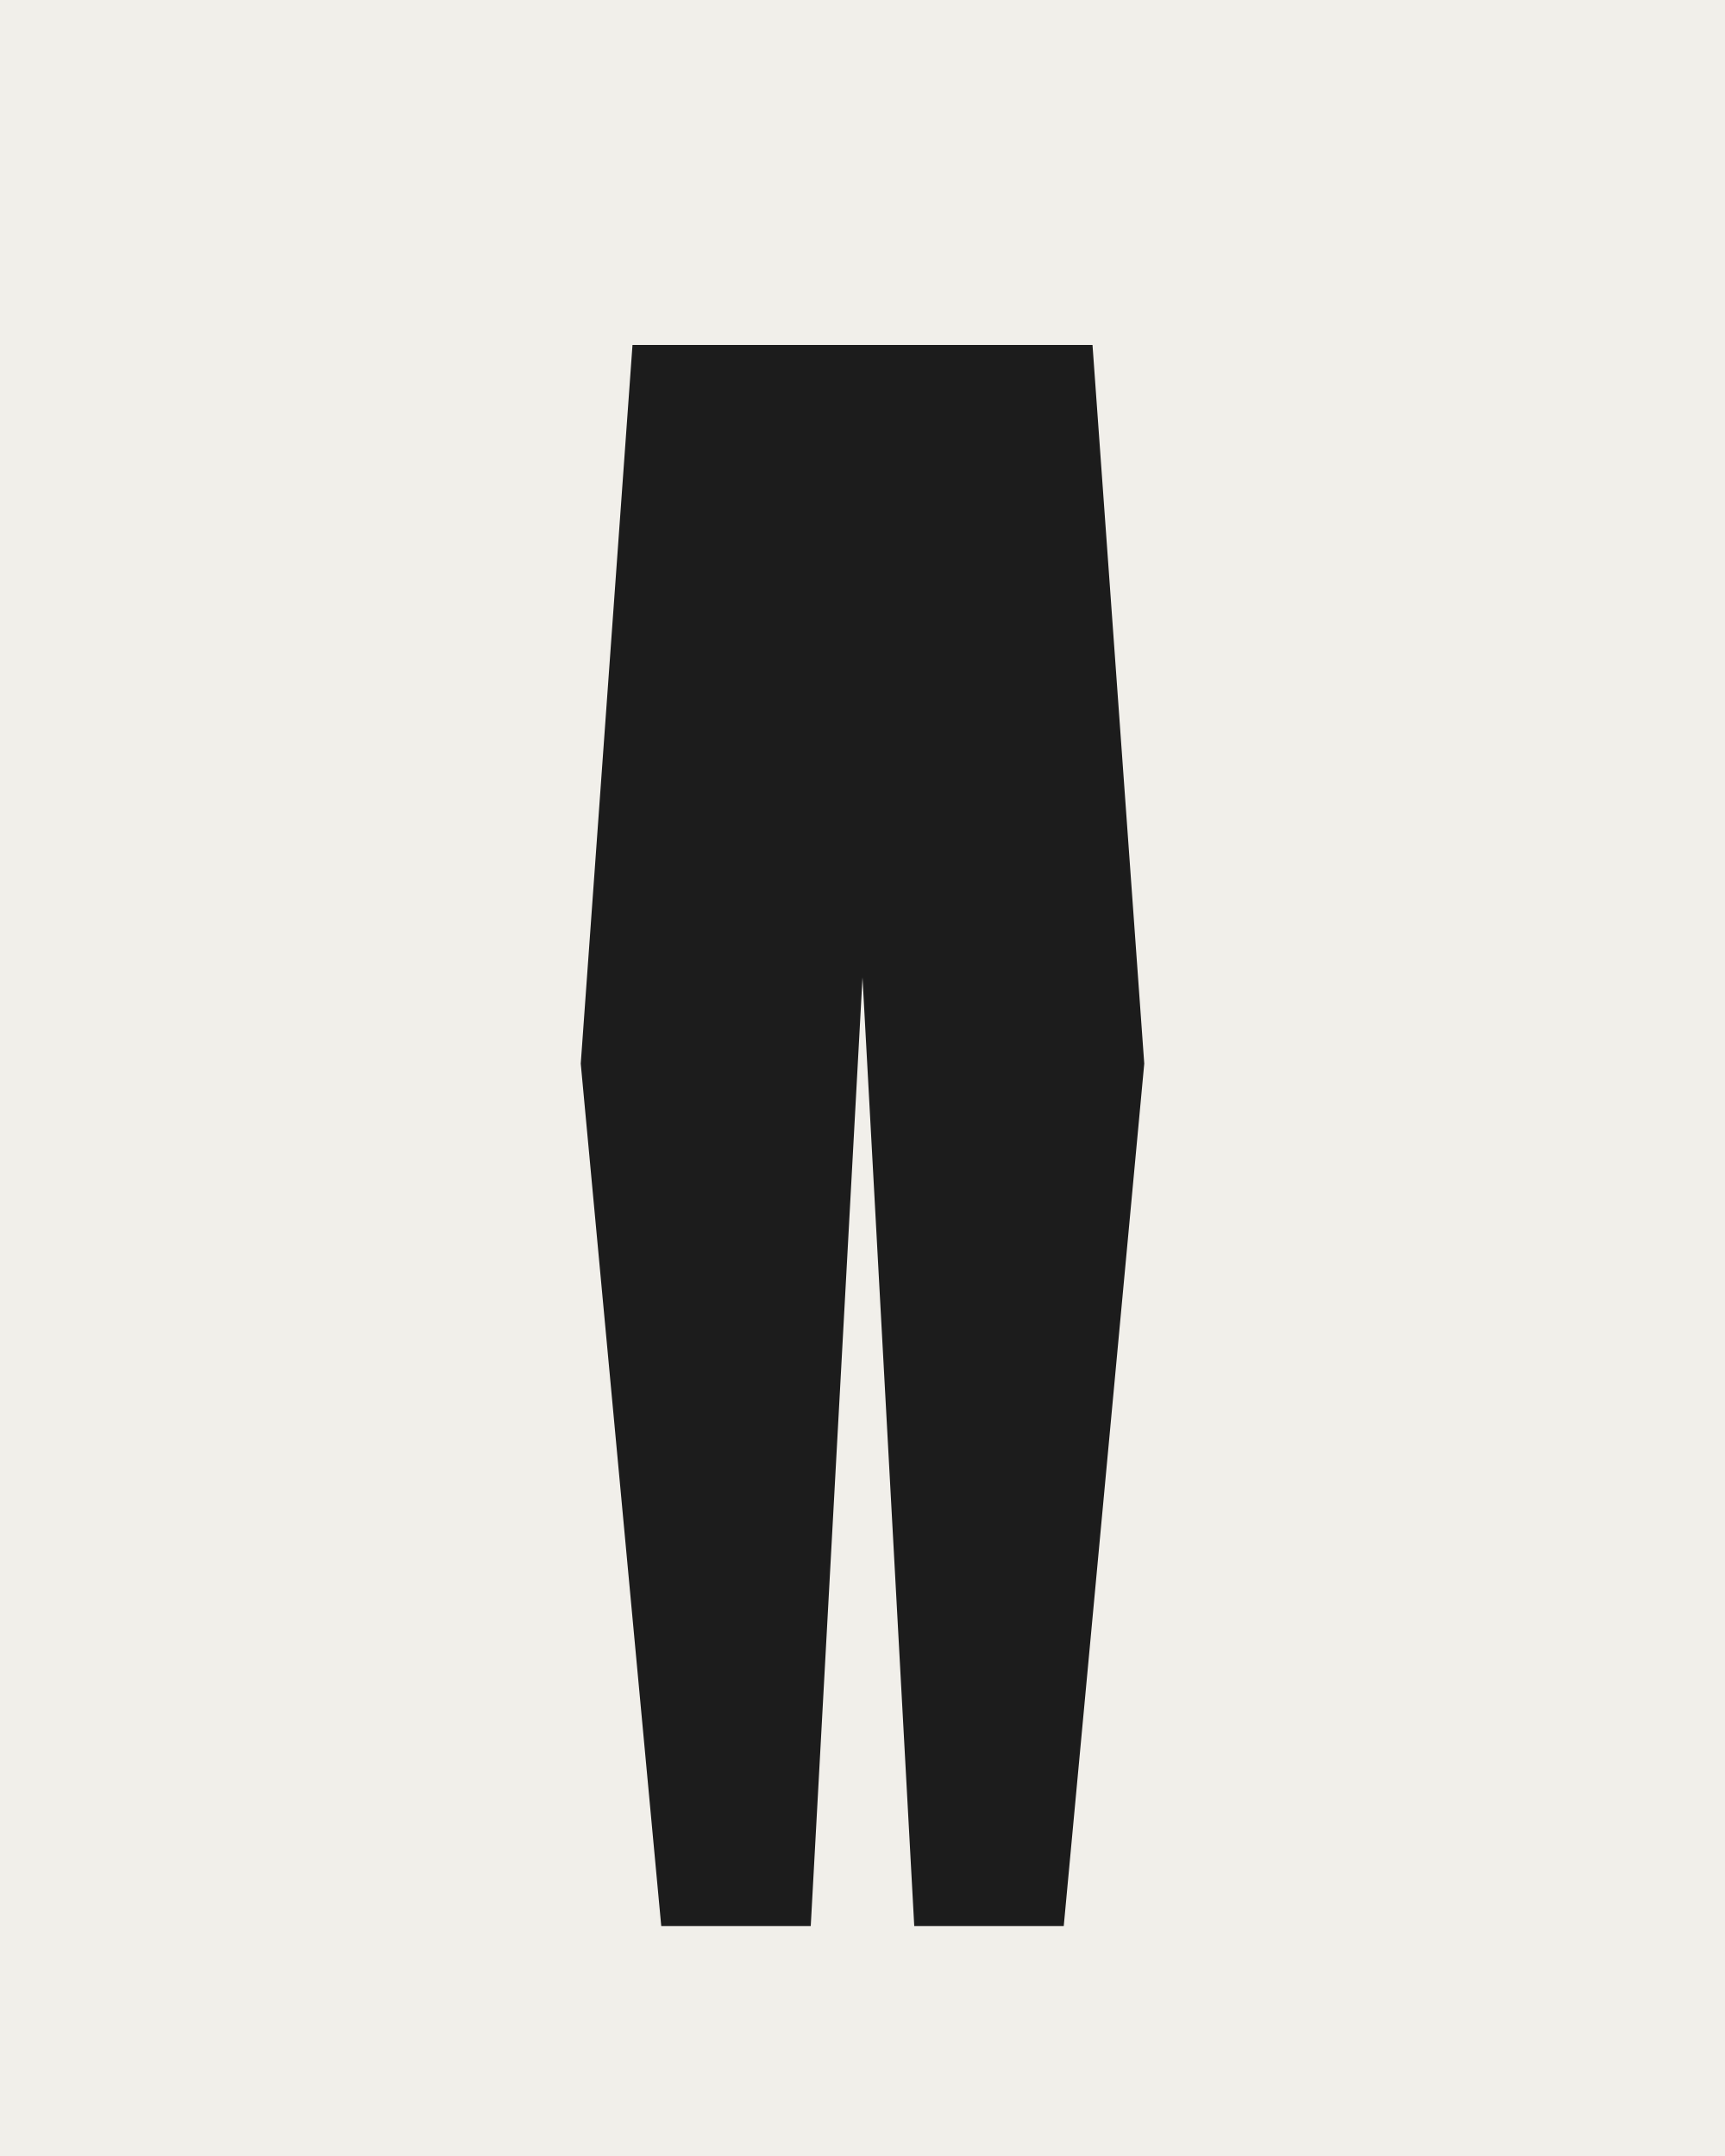
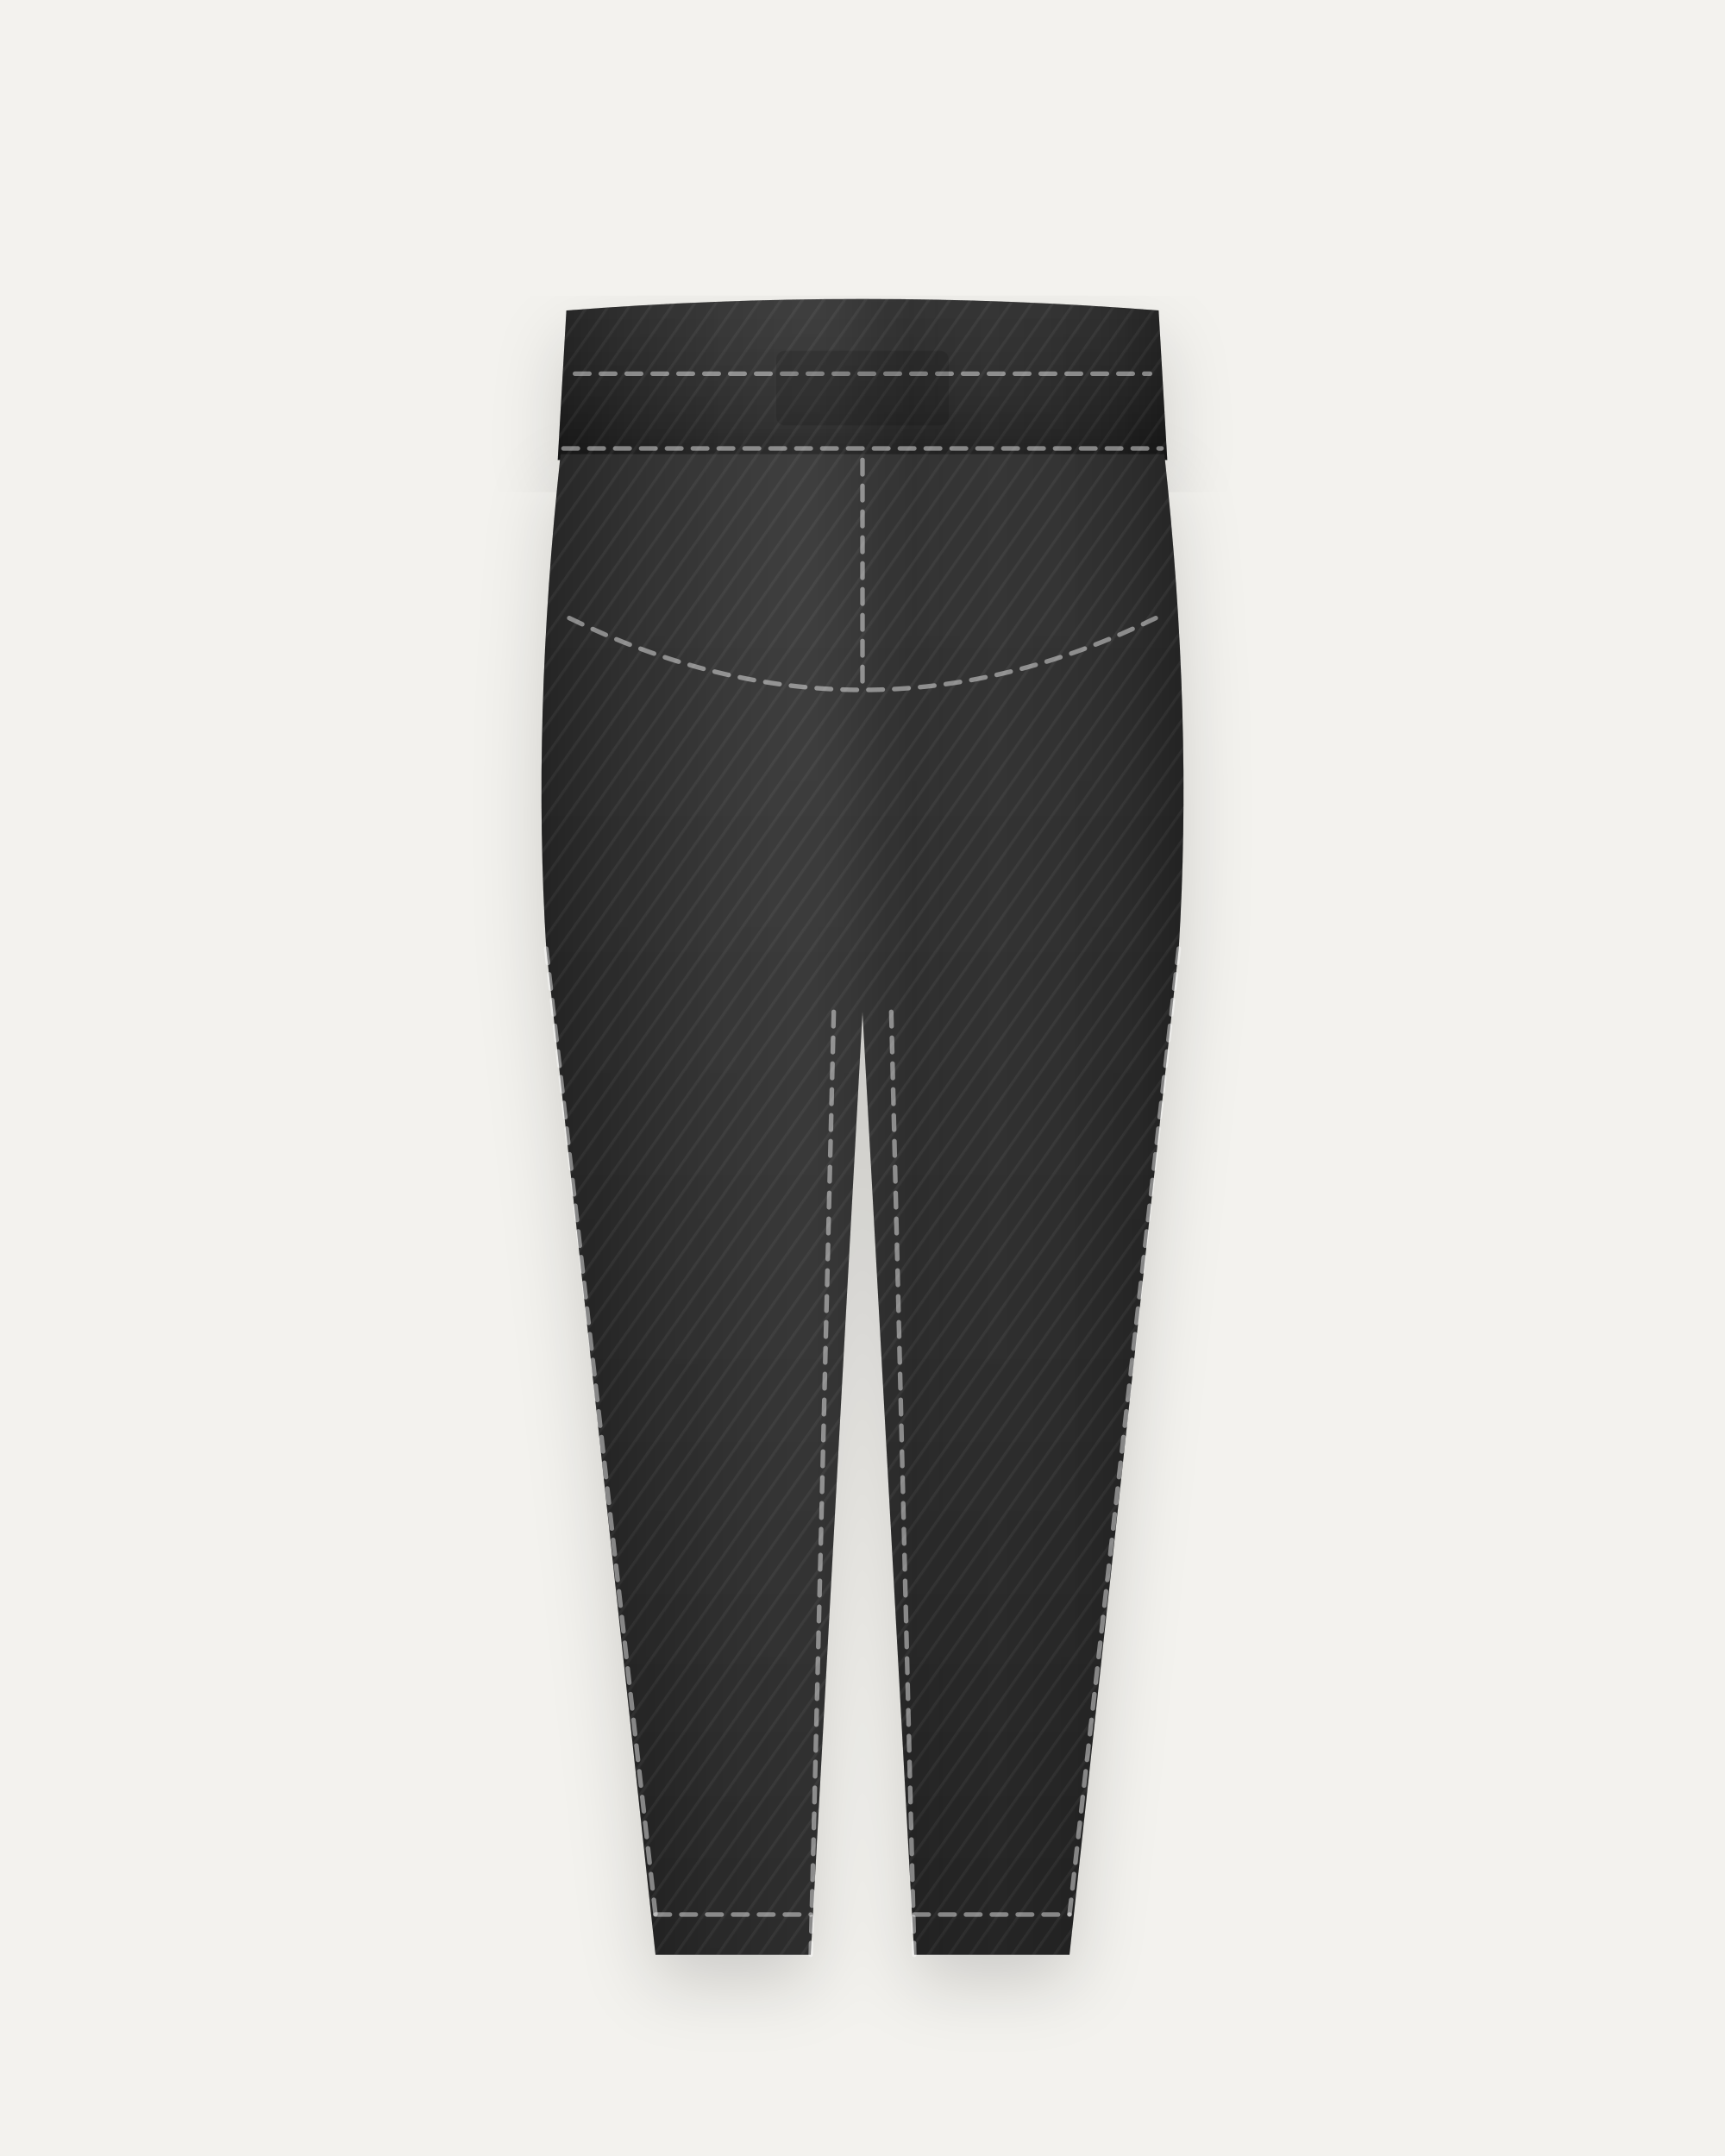
<svg xmlns="http://www.w3.org/2000/svg" width="600" height="750" viewBox="0 0 600 750">
-   <rect width="600" height="750" fill="#f1efea" />
-   <path d="M220 120h160l18 250-28 300h-52l-18-330-18 330h-52l-28-300z" fill="#1c1c1c" transform="translate(600,0) scale(-1,1)" />
+   <defs>
+     <linearGradient id="luz" x1="0" y1="0" x2="1" y2="0">
+       <stop offset="0" stop-color="#000" stop-opacity="0.16" />
+       <stop offset="0.42" stop-color="#fff" stop-opacity="0.10" />
+       <stop offset="0.58" stop-color="#fff" stop-opacity="0.04" />
+       <stop offset="1" stop-color="#000" stop-opacity="0.18" />
+     </linearGradient>
+     <linearGradient id="caida" x1="0" y1="0" x2="0" y2="1">
+       <stop offset="0" stop-color="#fff" stop-opacity="0.06" />
+       <stop offset="1" stop-color="#000" stop-opacity="0.10" />
+     </linearGradient>
+     <pattern id="tejido" width="6" height="6" patternUnits="userSpaceOnUse" patternTransform="rotate(35)">
+       <line x1="0" y1="0" x2="0" y2="6" stroke="#fff" stroke-opacity="0.05" stroke-width="2" />
+     </pattern>
+     <filter id="sombra" x="-20%" y="-20%" width="140%" height="140%">
+       <feDropShadow dx="0" dy="10" stdDeviation="12" flood-color="#000" flood-opacity="0.16" />
+     </filter>
+   </defs>
+   <rect x="-100" y="-100" width="800" height="950" fill="#f3f2ee" />
+   <g filter="url(#sombra)">
+     <path d="M197 108 Q300 100 403 108 L406 160 L194 160 Z" fill="#1c1c1c" />
+   </g>
+   <path d="M197 108 Q300 100 403 108 L406 160 L194 160 Z" fill="url(#luz)" />
+   <path d="M197 108 Q300 100 403 108 L406 160 L194 160 Z" fill="url(#caida)" />
+   <path d="M197 108 Q300 100 403 108 L406 160 L194 160 Z" fill="url(#tejido)" />
+   <g fill="none" stroke="#ffffff" stroke-opacity="0.45" stroke-width="1.6" stroke-dasharray="5 4" stroke-linecap="round">
+     <path d="M200 130 L400 130" />
+   </g>
+   <g filter="url(#sombra)">
+     <path d="M195 158 L405 158 Q415 250 410 330 L372 680 L318 680 L300 352 L282 680 L228 680 L190 330 Q185 250 195 158 Z" fill="#1c1c1c" />
+   </g>
+   <path d="M195 158 L405 158 Q415 250 410 330 L372 680 L318 680 L300 352 L282 680 L228 680 L190 330 Q185 250 195 158 Z" fill="url(#luz)" />
+   <path d="M195 158 L405 158 Q415 250 410 330 L372 680 L318 680 L300 352 L282 680 L228 680 L190 330 Q185 250 195 158 Z" fill="url(#caida)" />
+   <path d="M195 158 L405 158 Q415 250 410 330 L372 680 L318 680 L300 352 L282 680 L228 680 L190 330 Q185 250 195 158 Z" fill="url(#tejido)" />
+   <g fill="none" stroke="#ffffff" stroke-opacity="0.45" stroke-width="1.6" stroke-dasharray="5 4" stroke-linecap="round">
+     <path d="M196 156 L404 156" />
+     <path d="M190 330 L228 666" />
+     <path d="M410 330 L372 666" />
+     <path d="M228 666 L282 666" />
+     <path d="M318 666 L372 666" />
+     <path d="M290 352 L282 680" />
+     <path d="M310 352 L318 680" />
+     <path d="M198 215 Q300 265 402 215" />
+     <path d="M300 160 L300 240" />
+   </g>
+   <rect x="270" y="122" width="60" height="26" rx="3" fill="#000" fill-opacity="0.12" />
</svg>
